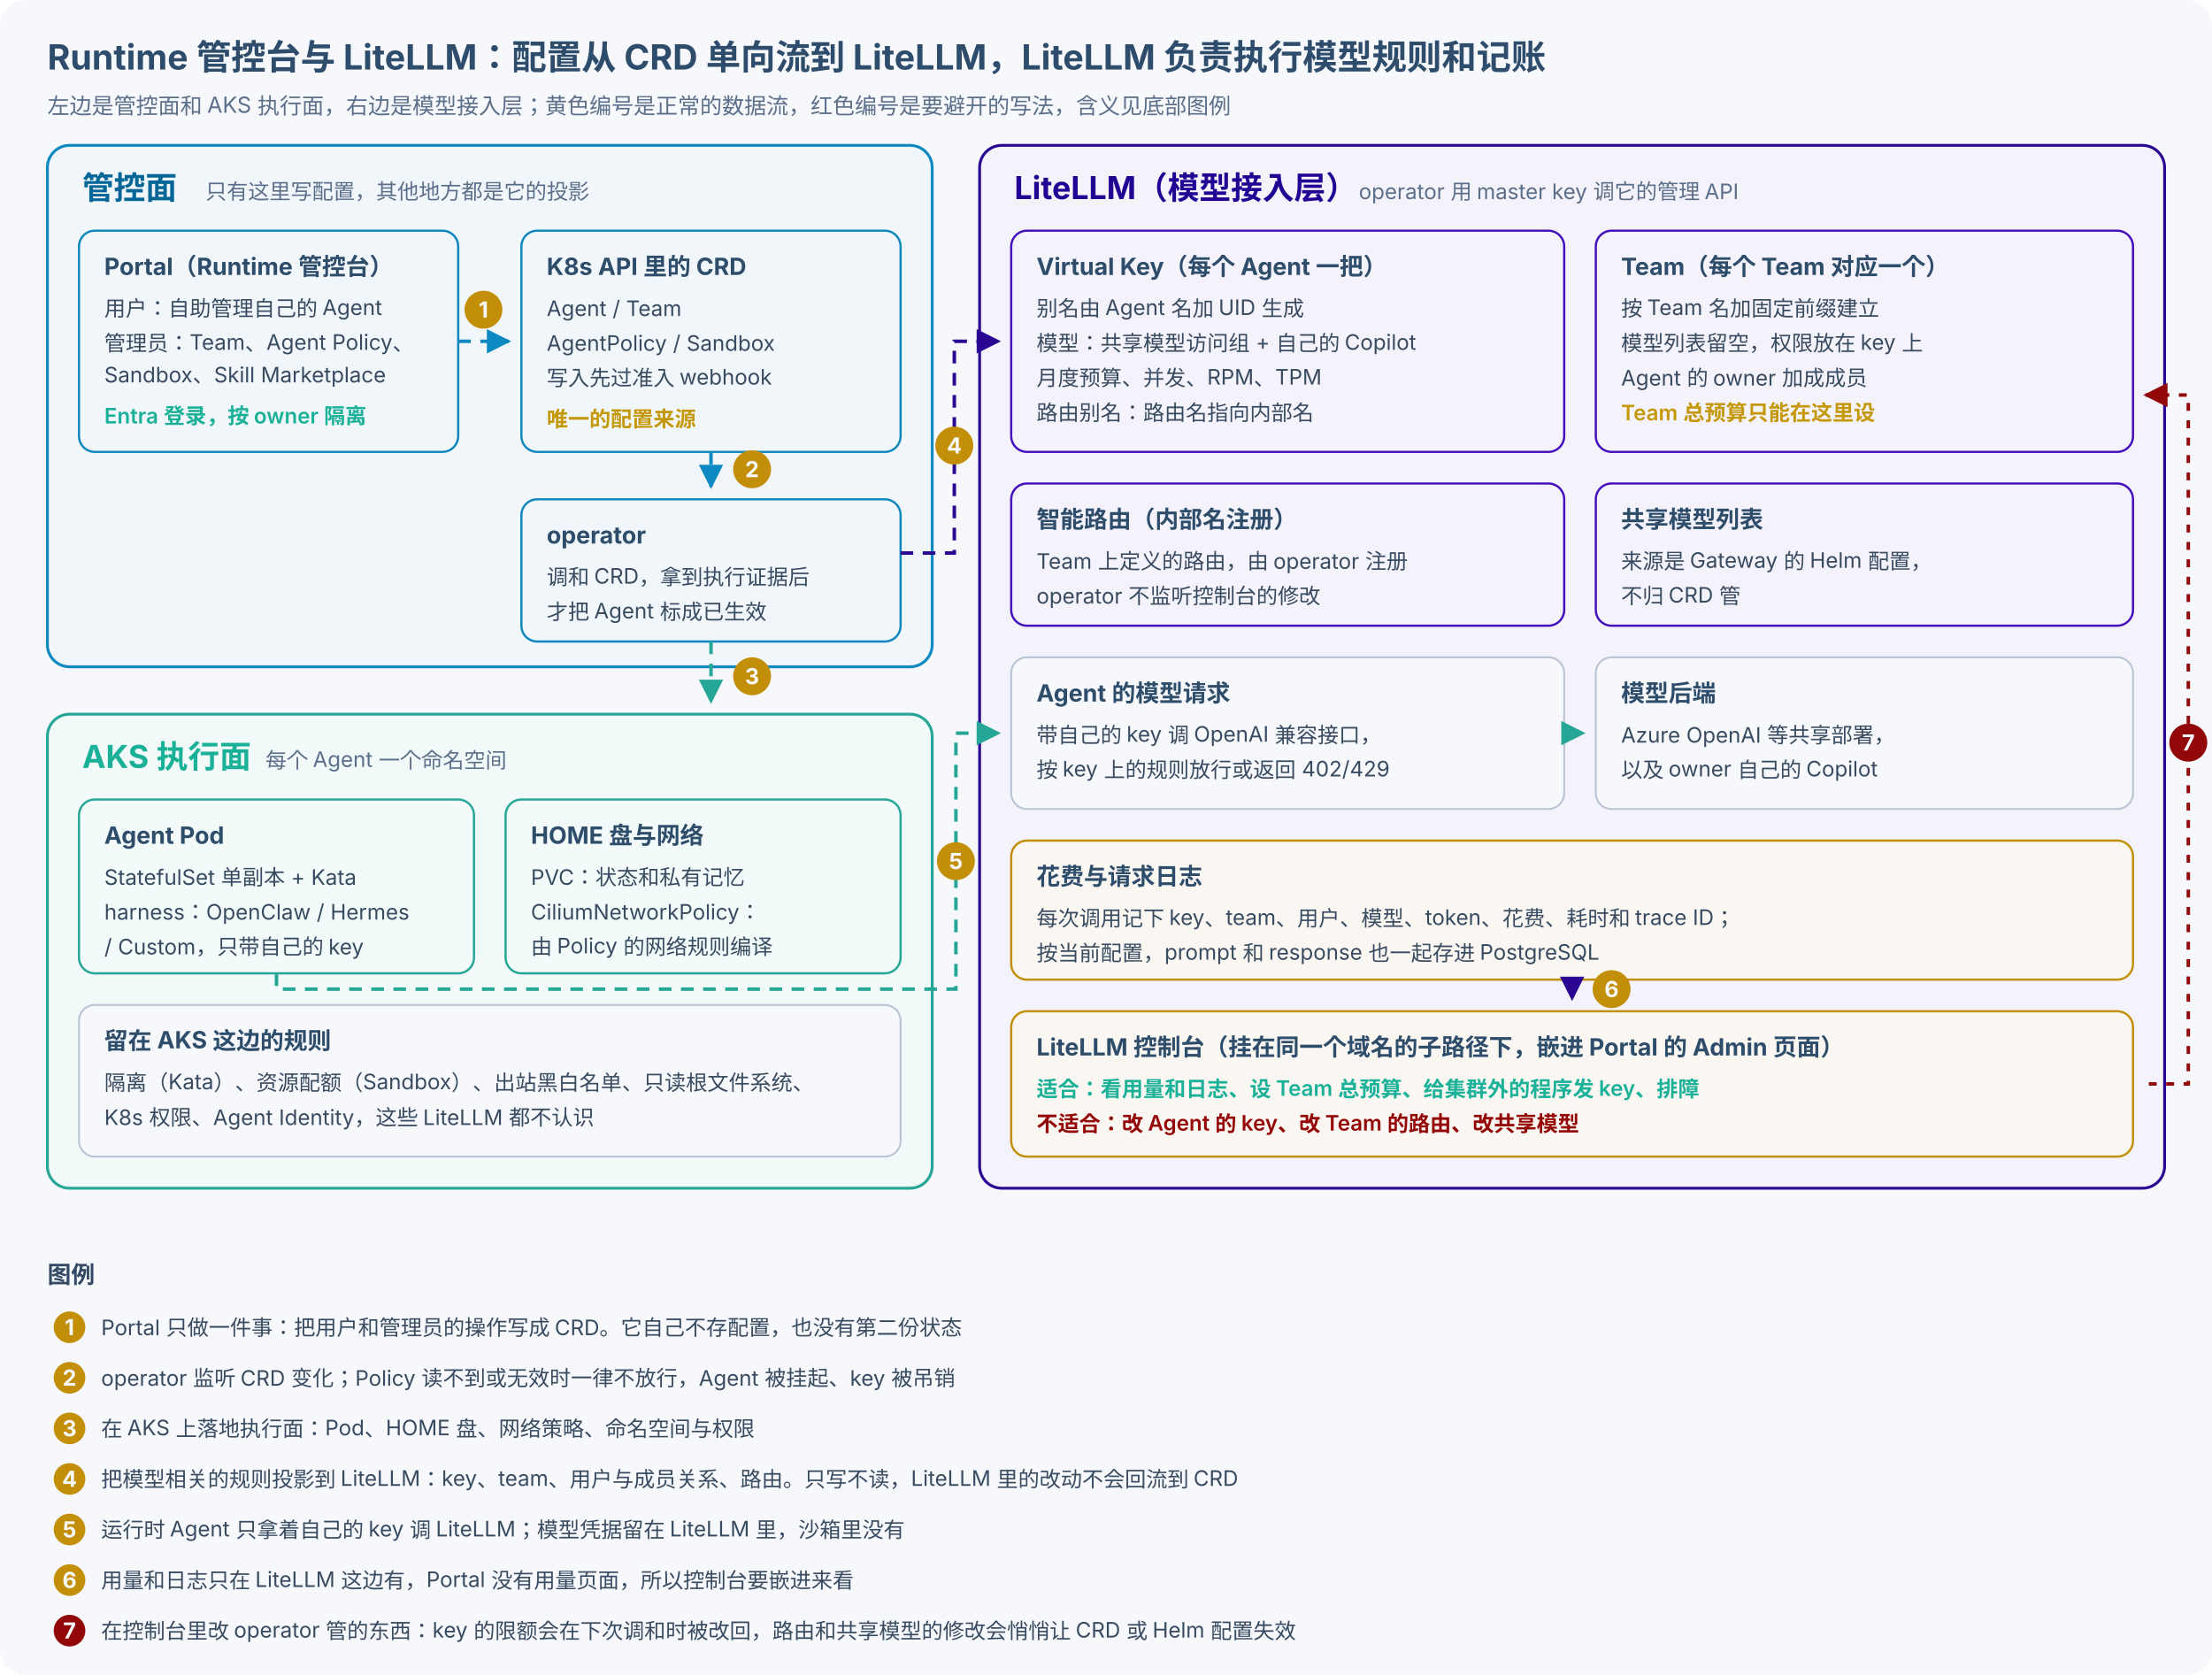
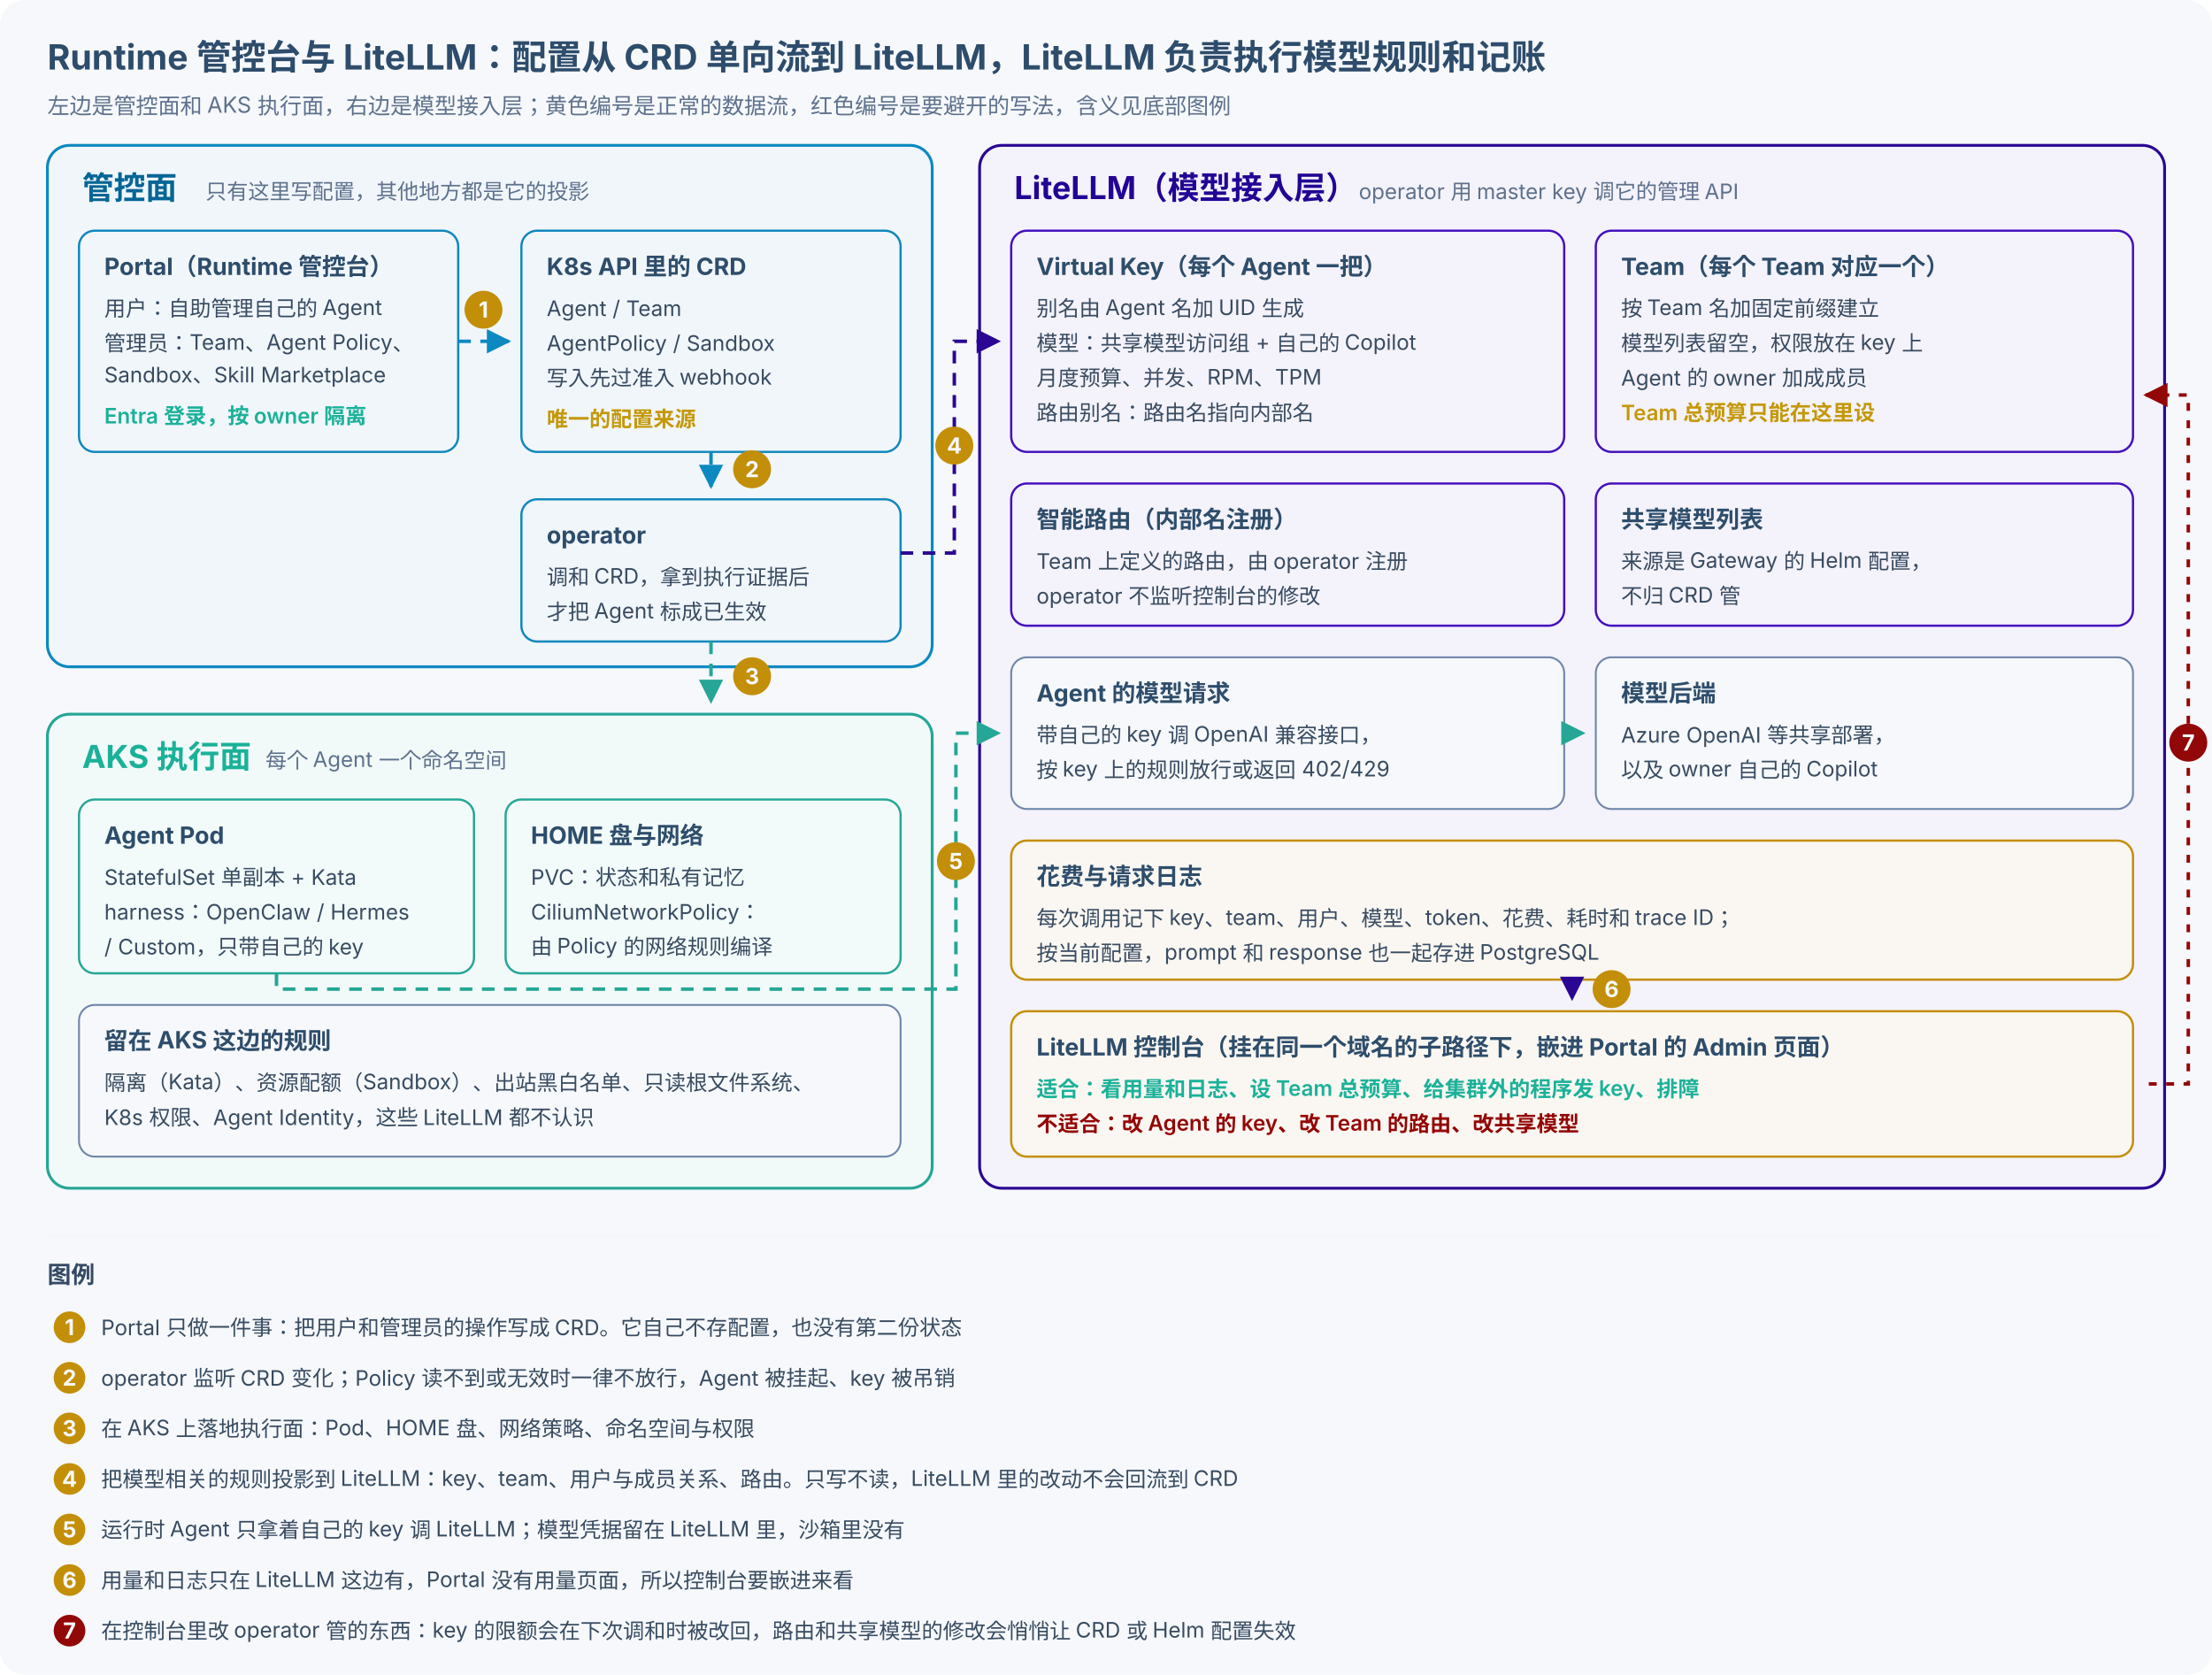
<svg xmlns="http://www.w3.org/2000/svg" viewBox="0 0 1400 1060" width="1400" height="1060" font-family="-apple-system, 'PingFang SC', 'Microsoft YaHei', 'Segoe UI', sans-serif">
  <defs>
    <style>
      .bg { fill: #f6f8fb; }
      .title { fill: #2e4c6b; font-size: 22px; font-weight: 700; }
-       .sub { fill: #5c6f8a; font-size: 14px; }
+       .sub { fill: #5e718d; font-size: 14px; }
      .panC { fill: #f1f6fb; stroke: #0c89c0; stroke-width: 1.8; }
      .panL { fill: #f4f2fa; stroke: #2a0693; stroke-width: 1.8; }
      .panE { fill: #f2faf9; stroke: #26a696; stroke-width: 1.8; }
      .hdC { fill: #036696; font-size: 20px; font-weight: 700; }
      .hdL { fill: #220495; font-size: 20px; font-weight: 700; }
      .hdE { fill: #1bb199; font-size: 20px; font-weight: 700; }
-       .hs { fill: #5c6f8a; font-size: 13.5px; }
-       .box { fill: #f6f8fb; stroke: #b9c4d5; stroke-width: 1.2; }
+       .hs { fill: #5e718d; font-size: 13.5px; }
+       .box { fill: #f6f8fb; stroke: #7087a9; stroke-width: 1.2; }
      .boxC { fill: #f1f6fb; stroke: #1087bc; stroke-width: 1.4; }
      .boxL { fill: #f4f2fa; stroke: #440fbd; stroke-width: 1.4; }
      .boxE { fill: #f2fbfa; stroke: #26a696; stroke-width: 1.4; }
      .boxY { fill: #faf7f2; stroke: #c38f09; stroke-width: 1.4; }
      .boxW { fill: #f9f3f3; stroke: #920707; stroke-width: 1.4; }
      .bt { fill: #2e4d6b; font-size: 15px; font-weight: 700; }
      .t { fill: #384b61; font-size: 13.5px; }
      .tg { fill: #1bb199; font-size: 13.5px; font-weight: 600; }
      .tr { fill: #940505; font-size: 13.5px; font-weight: 600; }
      .ty { fill: #c49808; font-size: 13.5px; font-weight: 600; }
      .num { fill: #c38f09; }
      .numW { fill: #920707; }
      .nt { fill: #f6f8fb; font-size: 14px; font-weight: 700; text-anchor: middle; }
      .flowC { stroke: #0c89c0; stroke-width: 2.2; fill: none; stroke-dasharray: 8 6; animation: dash 1.6s linear infinite; }
      .flowL { stroke: #2a0693; stroke-width: 2.2; fill: none; stroke-dasharray: 8 6; animation: dash 1.6s linear infinite; }
      .flowE { stroke: #26a696; stroke-width: 2.2; fill: none; stroke-dasharray: 8 6; animation: dash 1.6s linear infinite; }
      .flowW { stroke: #920707; stroke-width: 2.2; fill: none; stroke-dasharray: 5 6; animation: dash 1.6s linear infinite; }
      .pulse { animation: pulse 2.2s ease-in-out infinite; }
      .lgh { fill: #344965; font-size: 15px; font-weight: 700; }
      .lg { fill: #384b61; font-size: 13.5px; }
      @keyframes dash { to { stroke-dashoffset: -28; } }
      @keyframes pulse { 0%,100% { stroke-opacity: 1; } 50% { stroke-opacity: 0.3; } }
    </style>
    <marker id="aC" viewBox="0 0 10 10" refX="9" refY="5" markerWidth="7" markerHeight="7" orient="auto">
      <path d="M0,0 L10,5 L0,10 z" fill="#0c89c0" />
    </marker>
    <marker id="aL" viewBox="0 0 10 10" refX="9" refY="5" markerWidth="7" markerHeight="7" orient="auto">
      <path d="M0,0 L10,5 L0,10 z" fill="#2a0693" />
    </marker>
    <marker id="aE" viewBox="0 0 10 10" refX="9" refY="5" markerWidth="7" markerHeight="7" orient="auto">
      <path d="M0,0 L10,5 L0,10 z" fill="#26a696" />
    </marker>
    <marker id="aW" viewBox="0 0 10 10" refX="9" refY="5" markerWidth="7" markerHeight="7" orient="auto">
      <path d="M0,0 L10,5 L0,10 z" fill="#920707" />
    </marker>
  </defs>
  <rect class="bg" width="1400" height="1060" rx="16" />
  <text class="title" x="30" y="44">Runtime 管控台与 LiteLLM：配置从 CRD 单向流到 LiteLLM，LiteLLM 负责执行模型规则和记账</text>
  <text class="sub" x="30" y="72">左边是管控面和 AKS 执行面，右边是模型接入层；黄色编号是正常的数据流，红色编号是要避开的写法，含义见底部图例</text>
  <rect class="panC" x="30" y="92" width="560" height="330" rx="14" />
  <text class="hdC" x="52" y="126">管控面</text>
  <text class="hs" x="130" y="126">只有这里写配置，其他地方都是它的投影</text>
  <rect class="boxC" x="50" y="146" width="240" height="140" rx="10" />
  <text class="bt" x="66" y="174">Portal（Runtime 管控台）</text>
  <text class="t" x="66" y="200">用户：自助管理自己的 Agent</text>
  <text class="t" x="66" y="222">管理员：Team、Agent Policy、</text>
  <text class="t" x="66" y="242">Sandbox、Skill Marketplace</text>
  <text class="tg" x="66" y="268">Entra 登录，按 owner 隔离</text>
  <rect class="boxC" x="330" y="146" width="240" height="140" rx="10" />
  <text class="bt" x="346" y="174">K8s API 里的 CRD</text>
  <text class="t" x="346" y="200">Agent / Team</text>
  <text class="t" x="346" y="222">AgentPolicy / Sandbox</text>
  <text class="t" x="346" y="244">写入先过准入 webhook</text>
  <text class="ty" x="346" y="270">唯一的配置来源</text>
  <rect class="boxC" x="330" y="316" width="240" height="90" rx="10" />
  <text class="bt" x="346" y="344">operator</text>
  <text class="t" x="346" y="370">调和 CRD，拿到执行证据后</text>
  <text class="t" x="346" y="392">才把 Agent 标成已生效</text>
  <path class="flowC" d="M290,216 L322,216" marker-end="url(#aC)" />
  <circle class="num" cx="306" cy="196" r="12" />
  <text class="nt" x="306" y="201">1</text>
  <path class="flowC" d="M450,286 L450,308" marker-end="url(#aC)" />
  <circle class="num" cx="476" cy="297" r="12" />
  <text class="nt" x="476" y="302">2</text>
  <rect class="panE" x="30" y="452" width="560" height="300" rx="14" />
  <text class="hdE" x="52" y="486">AKS 执行面</text>
  <text class="hs" x="168" y="486">每个 Agent 一个命名空间</text>
  <rect class="boxE" x="50" y="506" width="250" height="110" rx="10" />
  <text class="bt" x="66" y="534">Agent Pod</text>
  <text class="t" x="66" y="560">StatefulSet 单副本 + Kata</text>
  <text class="t" x="66" y="582">harness：OpenClaw / Hermes</text>
  <text class="t" x="66" y="604">/ Custom，只带自己的 key</text>
  <rect class="boxE" x="320" y="506" width="250" height="110" rx="10" />
  <text class="bt" x="336" y="534">HOME 盘与网络</text>
  <text class="t" x="336" y="560">PVC：状态和私有记忆</text>
  <text class="t" x="336" y="582">CiliumNetworkPolicy：</text>
  <text class="t" x="336" y="604">由 Policy 的网络规则编译</text>
  <rect class="box" x="50" y="636" width="520" height="96" rx="10" />
  <text class="bt" x="66" y="664">留在 AKS 这边的规则</text>
  <text class="t" x="66" y="690">隔离（Kata）、资源配额（Sandbox）、出站黑白名单、只读根文件系统、</text>
  <text class="t" x="66" y="712">K8s 权限、Agent Identity，这些 LiteLLM 都不认识</text>
  <path class="flowE" d="M450,406 L450,444" marker-end="url(#aE)" />
  <circle class="num" cx="476" cy="428" r="12" />
  <text class="nt" x="476" y="433">3</text>
  <rect class="panL" x="620" y="92" width="750" height="660" rx="14" />
  <text class="hdL" x="642" y="126">LiteLLM（模型接入层）</text>
  <text class="hs" x="860" y="126">operator 用 master key 调它的管理 API</text>
  <rect class="boxL" x="640" y="146" width="350" height="140" rx="10" />
  <text class="bt" x="656" y="174">Virtual Key（每个 Agent 一把）</text>
  <text class="t" x="656" y="200">别名由 Agent 名加 UID 生成</text>
  <text class="t" x="656" y="222">模型：共享模型访问组 + 自己的 Copilot</text>
  <text class="t" x="656" y="244">月度预算、并发、RPM、TPM</text>
  <text class="t" x="656" y="266">路由别名：路由名指向内部名</text>
  <rect class="boxL" x="1010" y="146" width="340" height="140" rx="10" />
  <text class="bt" x="1026" y="174">Team（每个 Team 对应一个）</text>
  <text class="t" x="1026" y="200">按 Team 名加固定前缀建立</text>
  <text class="t" x="1026" y="222">模型列表留空，权限放在 key 上</text>
  <text class="t" x="1026" y="244">Agent 的 owner 加成成员</text>
  <text class="ty" x="1026" y="266">Team 总预算只能在这里设</text>
  <rect class="boxL" x="640" y="306" width="350" height="90" rx="10" />
  <text class="bt" x="656" y="334">智能路由（内部名注册）</text>
  <text class="t" x="656" y="360">Team 上定义的路由，由 operator 注册</text>
  <text class="t" x="656" y="382">operator 不监听控制台的修改</text>
  <rect class="boxL" x="1010" y="306" width="340" height="90" rx="10" />
  <text class="bt" x="1026" y="334">共享模型列表</text>
  <text class="t" x="1026" y="360">来源是 Gateway 的 Helm 配置，</text>
  <text class="t" x="1026" y="382">不归 CRD 管</text>
  <rect class="box" x="640" y="416" width="350" height="96" rx="10" />
  <text class="bt" x="656" y="444">Agent 的模型请求</text>
  <text class="t" x="656" y="470">带自己的 key 调 OpenAI 兼容接口，</text>
  <text class="t" x="656" y="492">按 key 上的规则放行或返回 402/429</text>
  <rect class="box" x="1010" y="416" width="340" height="96" rx="10" />
  <text class="bt" x="1026" y="444">模型后端</text>
  <text class="t" x="1026" y="470">Azure OpenAI 等共享部署，</text>
  <text class="t" x="1026" y="492">以及 owner 自己的 Copilot</text>
  <rect class="boxY" x="640" y="532" width="710" height="88" rx="10" />
  <text class="bt" x="656" y="560">花费与请求日志</text>
  <text class="t" x="656" y="586">每次调用记下 key、team、用户、模型、token、花费、耗时和 trace ID；</text>
  <text class="t" x="656" y="608">按当前配置，prompt 和 response 也一起存进 PostgreSQL</text>
  <rect class="boxY pulse" x="640" y="640" width="710" height="92" rx="10" />
  <text class="bt" x="656" y="668">LiteLLM 控制台（挂在同一个域名的子路径下，嵌进 Portal 的 Admin 页面）</text>
  <text class="tg" x="656" y="694">适合：看用量和日志、设 Team 总预算、给集群外的程序发 key、排障</text>
  <text class="tr" x="656" y="716">不适合：改 Agent 的 key、改 Team 的路由、改共享模型</text>
  <path class="flowL" d="M570,350 L604,350 L604,216 L632,216" marker-end="url(#aL)" />
  <circle class="num" cx="604" cy="282" r="12" />
  <text class="nt" x="604" y="287">4</text>
  <path class="flowE" d="M175,616 L175,626 L605,626 L605,464 L632,464" marker-end="url(#aE)" />
  <path class="flowE" d="M990,464 L1002,464" marker-end="url(#aE)" />
  <circle class="num" cx="605" cy="545" r="12" />
  <text class="nt" x="605" y="550">5</text>
  <path class="flowL" d="M995,620 L995,632" marker-end="url(#aL)" />
  <circle class="num" cx="1020" cy="626" r="12" />
  <text class="nt" x="1020" y="631">6</text>
  <path class="flowW" d="M1360,686 L1385,686 L1385,250 L1358,250" marker-end="url(#aW)" />
  <circle class="numW" cx="1385" cy="470" r="12" />
  <text class="nt" x="1385" y="475">7</text>
  <line x1="30" y1="782" x2="1370" y2="782" stroke="#f3f5f9" />
  <text class="lgh" x="30" y="812">图例</text>
  <circle class="num" cx="44" cy="840" r="10" />
  <text class="nt" x="44" y="845">1</text>
  <text class="lg" x="64" y="845">Portal 只做一件事：把用户和管理员的操作写成 CRD。它自己不存配置，也没有第二份状态</text>
  <circle class="num" cx="44" cy="872" r="10" />
  <text class="nt" x="44" y="877">2</text>
  <text class="lg" x="64" y="877">operator 监听 CRD 变化；Policy 读不到或无效时一律不放行，Agent 被挂起、key 被吊销</text>
  <circle class="num" cx="44" cy="904" r="10" />
  <text class="nt" x="44" y="909">3</text>
  <text class="lg" x="64" y="909">在 AKS 上落地执行面：Pod、HOME 盘、网络策略、命名空间与权限</text>
  <circle class="num" cx="44" cy="936" r="10" />
  <text class="nt" x="44" y="941">4</text>
  <text class="lg" x="64" y="941">把模型相关的规则投影到 LiteLLM：key、team、用户与成员关系、路由。只写不读，LiteLLM 里的改动不会回流到 CRD</text>
  <circle class="num" cx="44" cy="968" r="10" />
  <text class="nt" x="44" y="973">5</text>
  <text class="lg" x="64" y="973">运行时 Agent 只拿着自己的 key 调 LiteLLM；模型凭据留在 LiteLLM 里，沙箱里没有</text>
  <circle class="num" cx="44" cy="1000" r="10" />
  <text class="nt" x="44" y="1005">6</text>
  <text class="lg" x="64" y="1005">用量和日志只在 LiteLLM 这边有，Portal 没有用量页面，所以控制台要嵌进来看</text>
  <circle class="numW" cx="44" cy="1032" r="10" />
  <text class="nt" x="44" y="1037">7</text>
  <text class="lg" x="64" y="1037">在控制台里改 operator 管的东西：key 的限额会在下次调和时被改回，路由和共享模型的修改会悄悄让 CRD 或 Helm 配置失效</text>
</svg>
